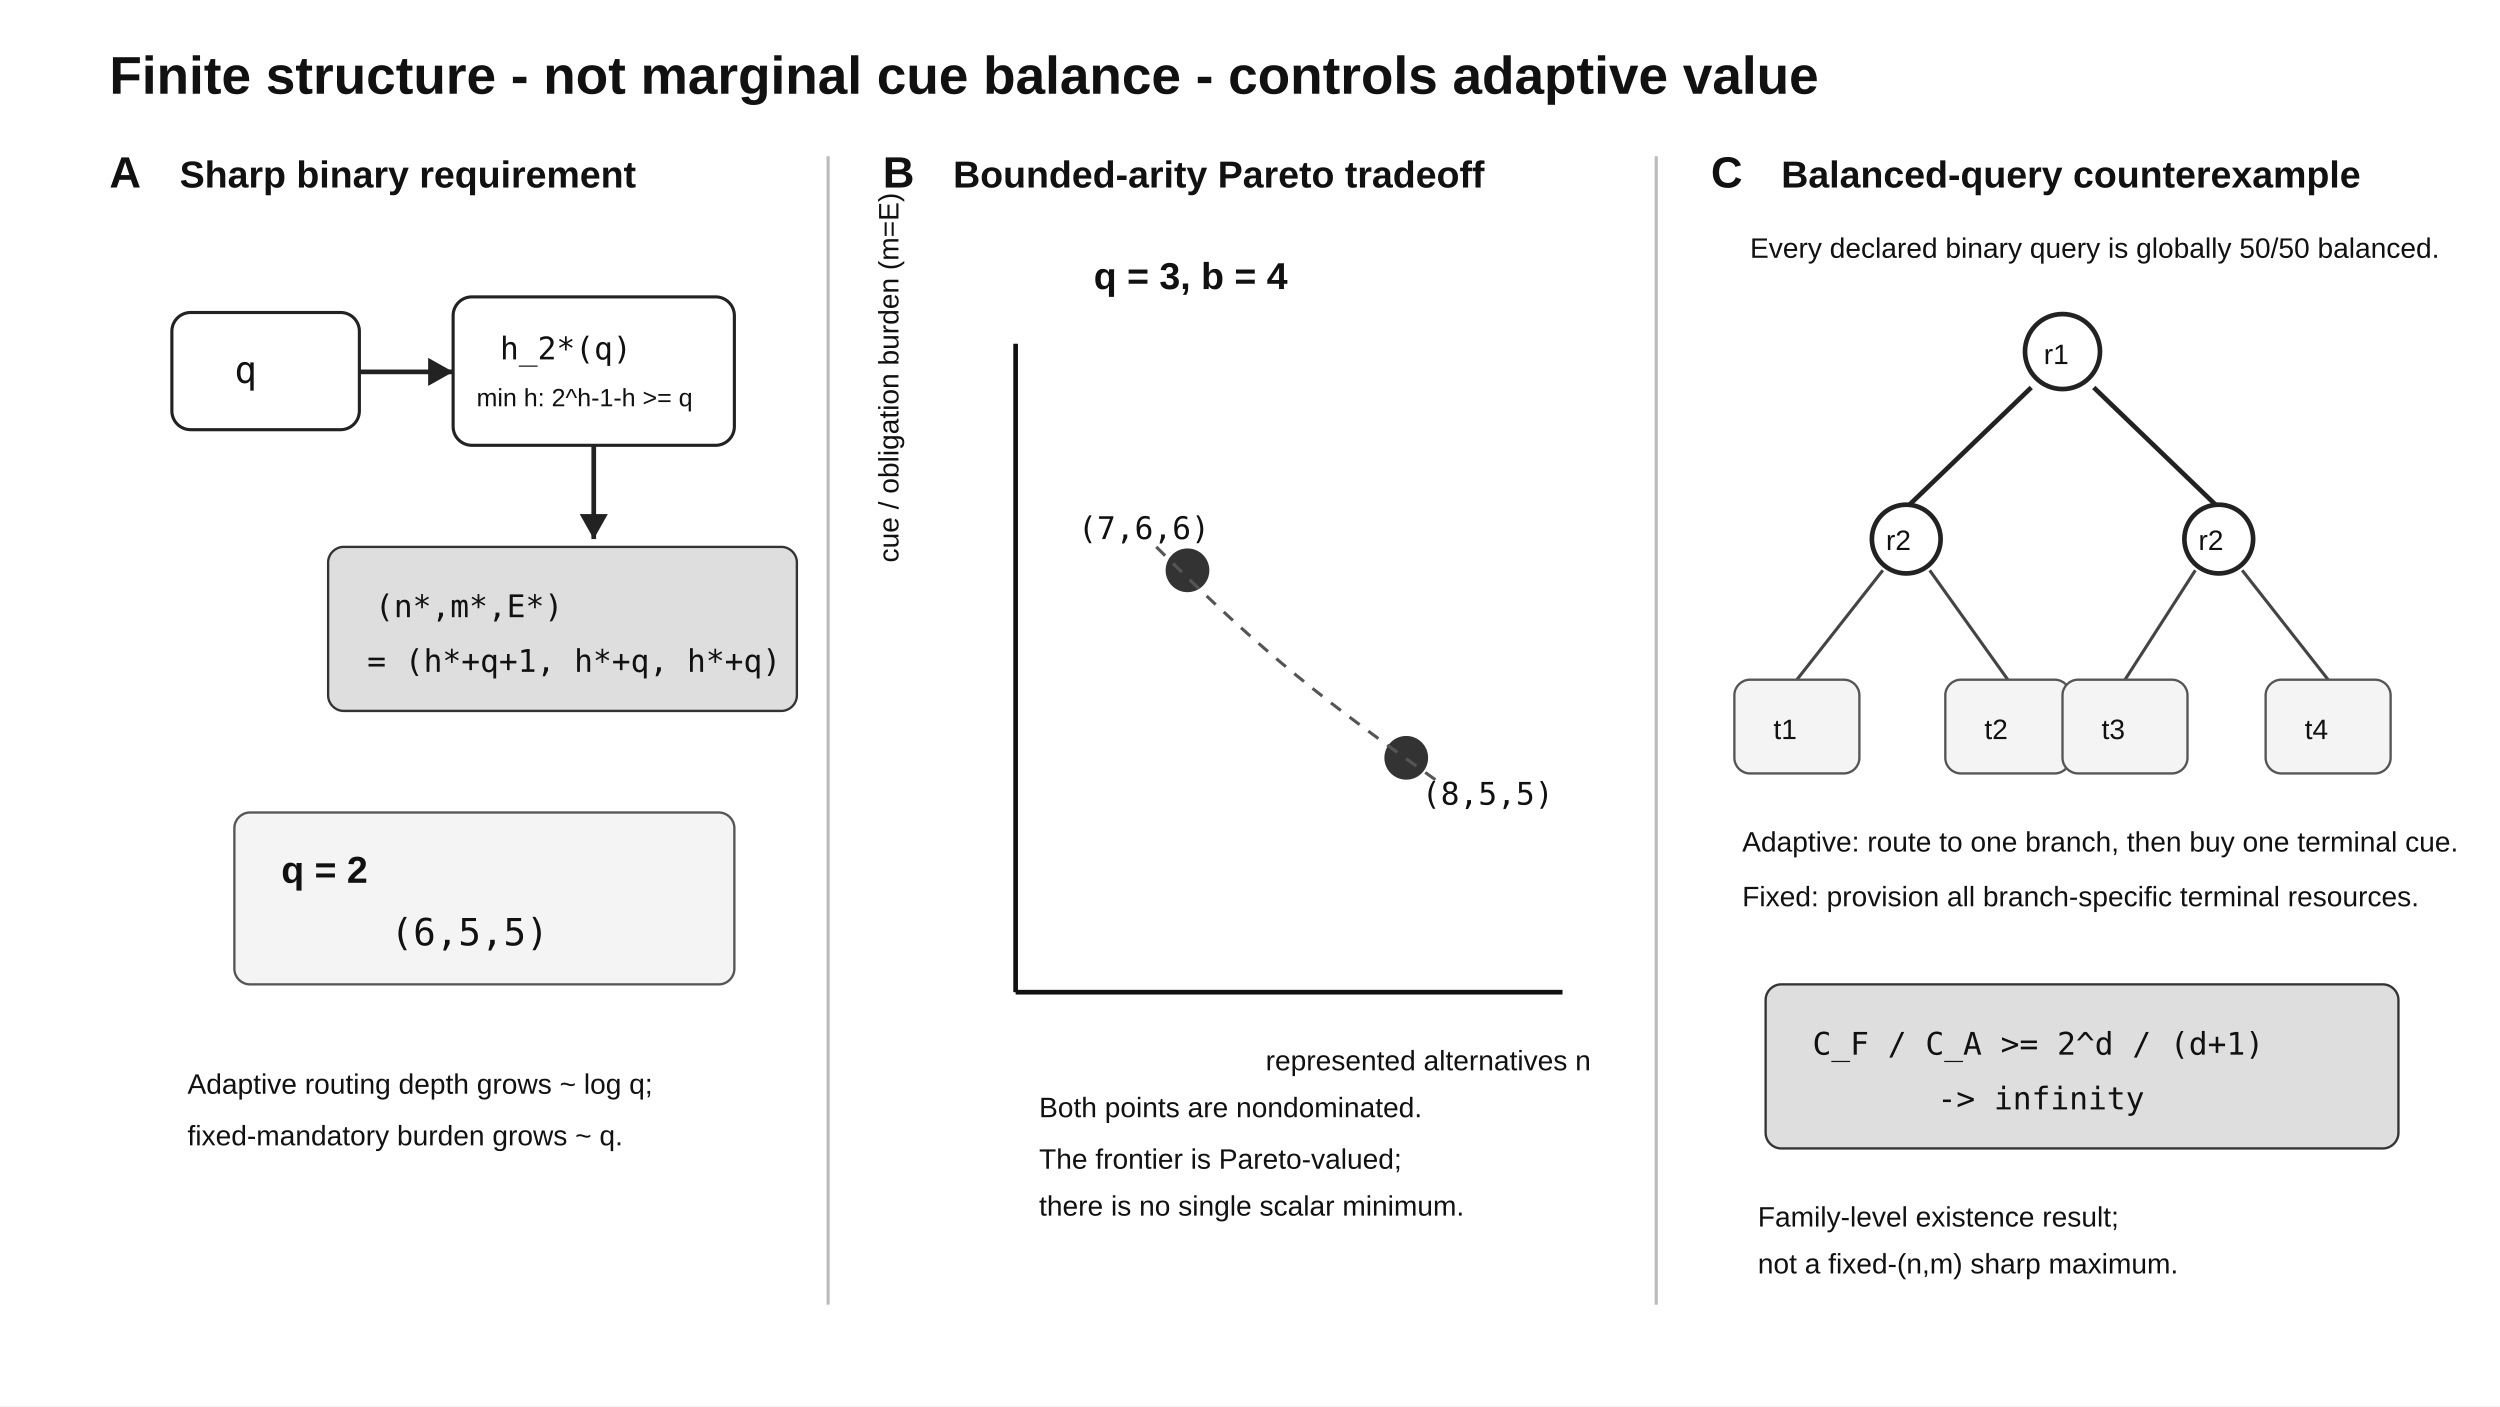
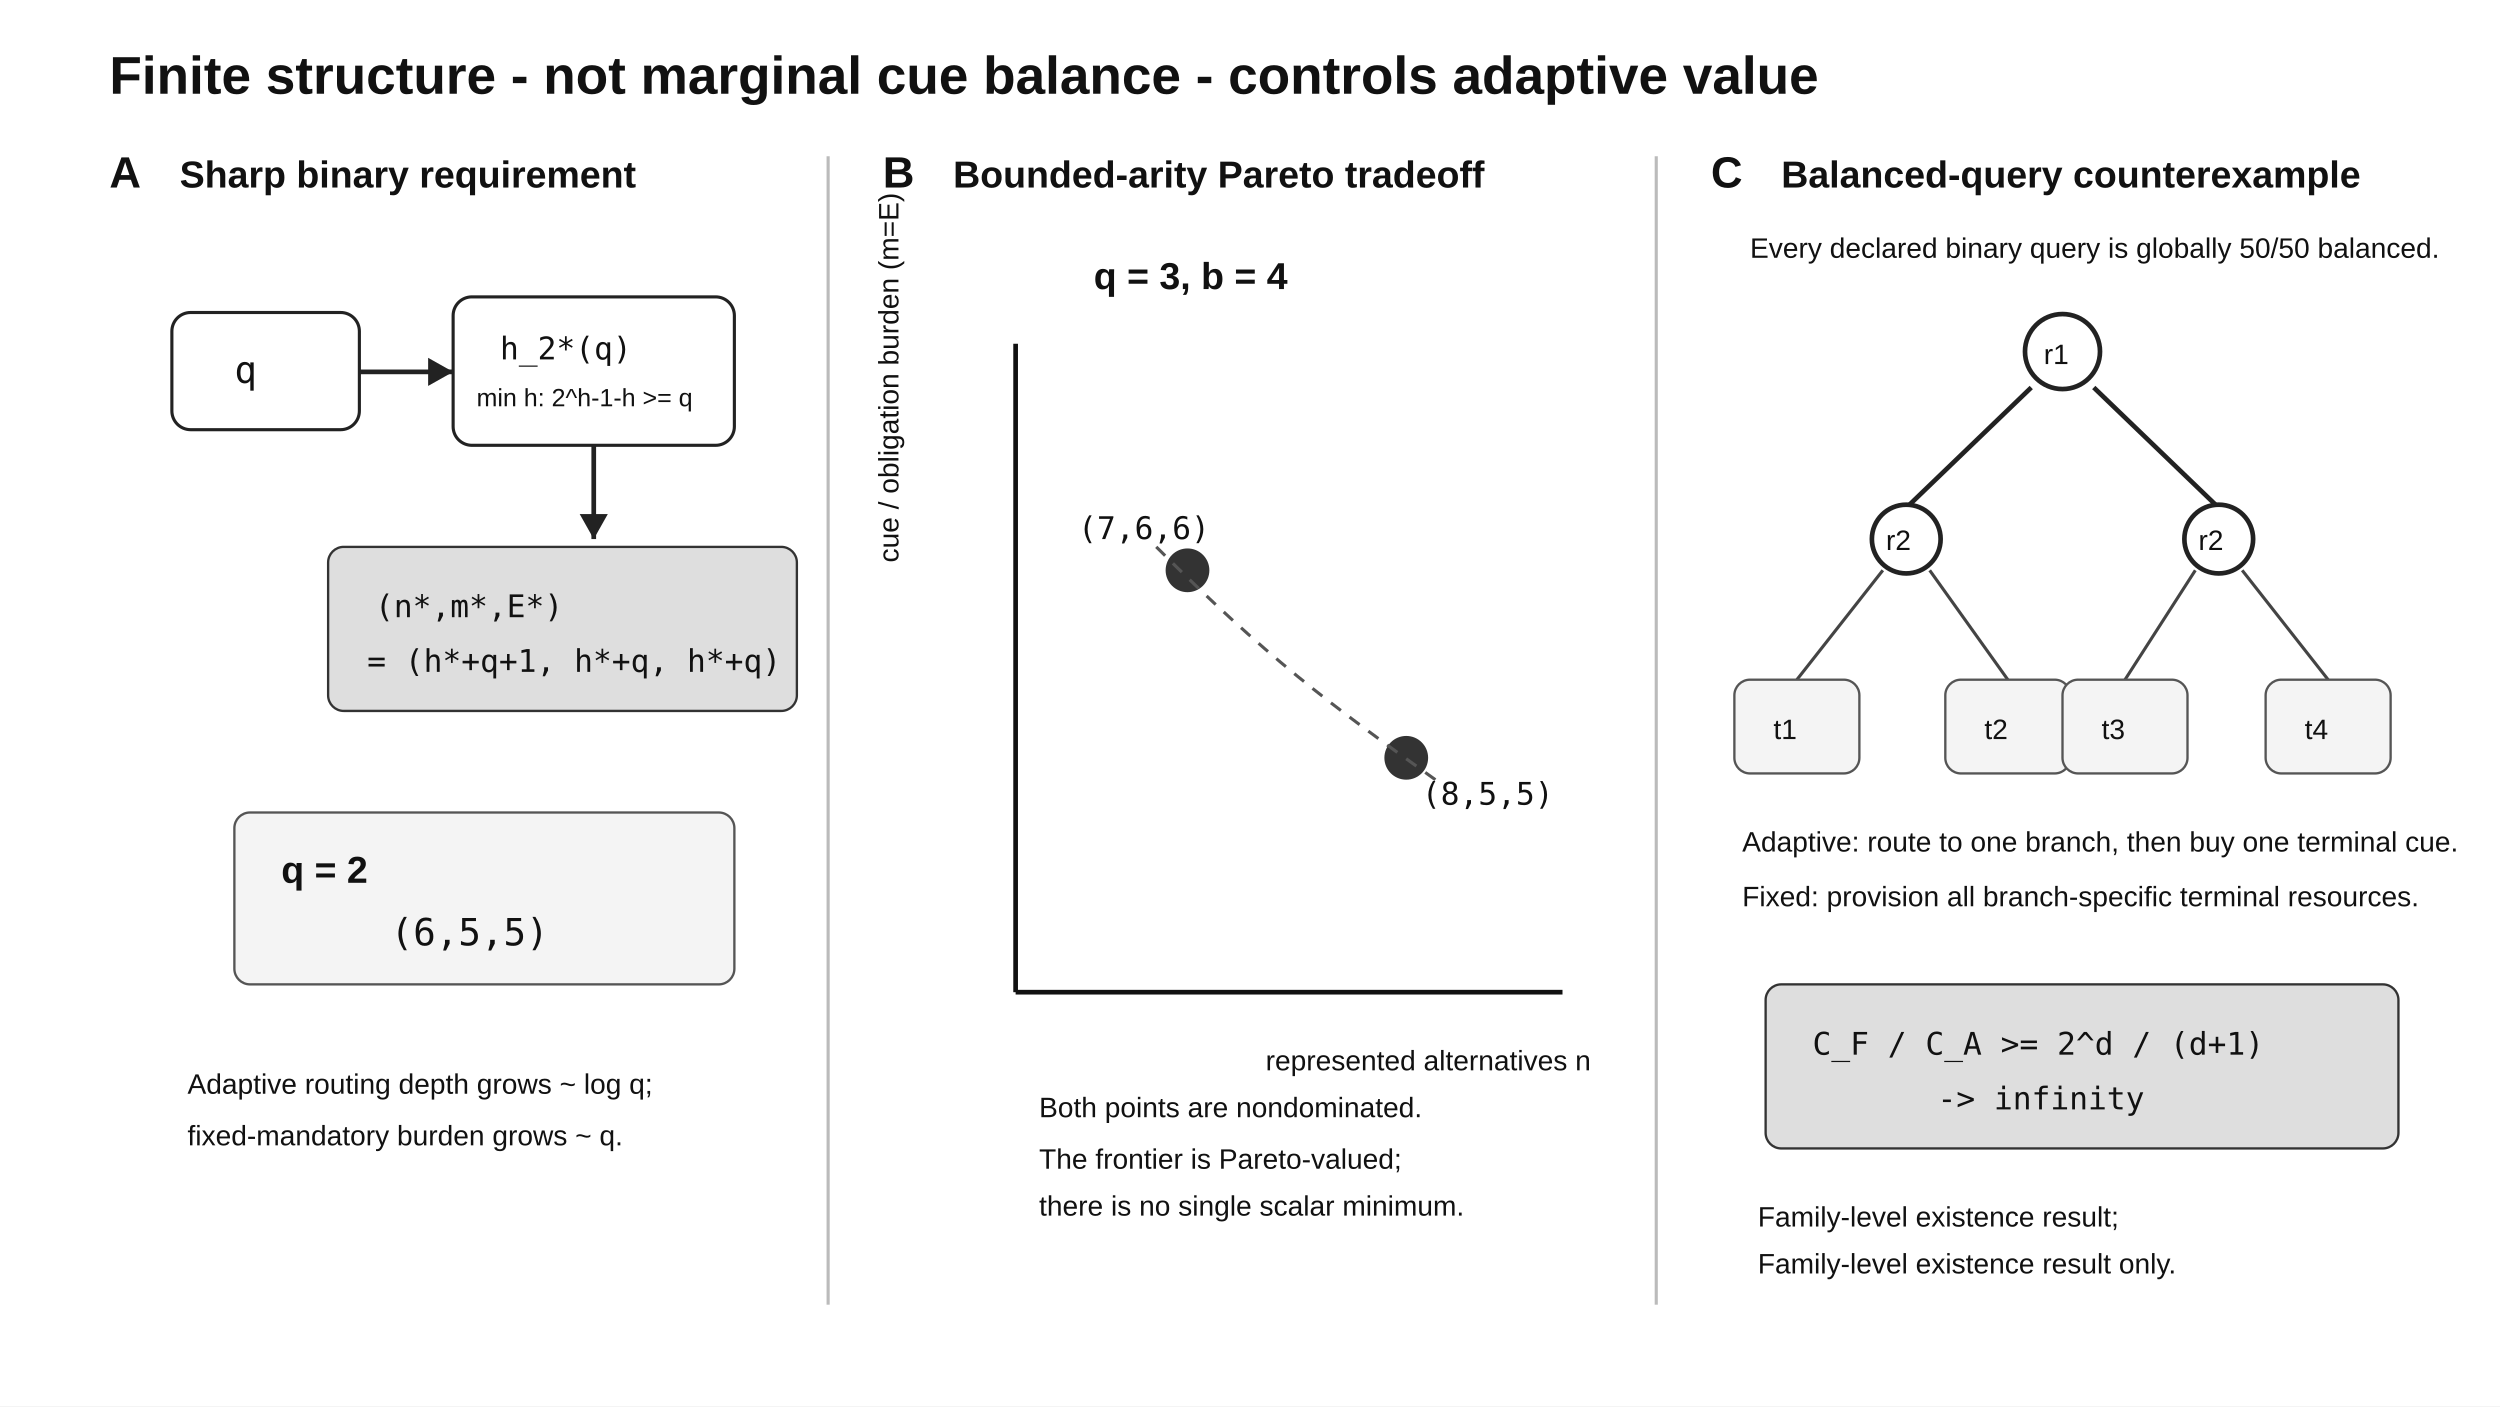
<svg xmlns="http://www.w3.org/2000/svg" width="1600" height="900" viewBox="0 0 1600 900">
  <rect width="1600" height="900" fill="white" />
  <style>
  text { font-family: Arial, Helvetica, sans-serif; fill:#111; }
  .title { font-size:34px; font-weight:700; }
  .panel { font-size:28px; font-weight:700; }
  .head { font-size:24px; font-weight:700; }
  .body { font-size:21px; }
  .small { font-size:18px; }
  .tiny { font-size:16px; }
  .math { font-size:24px; font-family: 'DejaVu Sans Mono', monospace; }
  .mathsmall { font-size:20px; font-family: 'DejaVu Sans Mono', monospace; }
  .box { fill:#fff; stroke:#222; stroke-width:2; rx:12; }
  .soft { fill:#f4f4f4; stroke:#555; stroke-width:1.5; rx:10; }
  .dark { fill:#dedede; stroke:#333; stroke-width:1.5; rx:10; }
  .line { stroke:#222; stroke-width:3; fill:none; }
  .thin { stroke:#444; stroke-width:2; fill:none; }
  .dash { stroke:#555; stroke-width:2; stroke-dasharray:8 7; fill:none; }
  .axis { stroke:#111; stroke-width:3; }
</style>
  <text x="70" y="60" class="title">Finite structure - not marginal cue balance - controls adaptive value</text>
  <line x1="530" y1="100" x2="530" y2="835" stroke="#bbb" stroke-width="2" />
  <line x1="1060" y1="100" x2="1060" y2="835" stroke="#bbb" stroke-width="2" />
  <text x="70" y="120" class="panel">A</text>
  <text x="115" y="120" class="head">Sharp binary requirement</text>
  <rect x="110" y="200" width="120" height="75" class="box" />
  <text x="150" y="245" class="math">q</text>
  <line x1="230" y1="238" x2="290" y2="238" class="line" />
  <polygon points="290,238 274,229 274,247" fill="#222" />
  <rect x="290" y="190" width="180" height="95" class="box" />
  <text x="320" y="230" class="mathsmall">h_2*(q)</text>
  <text x="305" y="260" class="tiny">min h: 2^h-1-h &gt;= q</text>
  <line x1="380" y1="285" x2="380" y2="345" class="line" />
  <polygon points="380,345 371,329 389,329" fill="#222" />
  <rect x="210" y="350" width="300" height="105" class="dark" />
  <text x="240" y="395" class="mathsmall">(n*,m*,E*)</text>
  <text x="235" y="430" class="mathsmall">= (h*+q+1, h*+q, h*+q)</text>
  <rect x="150" y="520" width="320" height="110" class="soft" />
  <text x="180" y="565" class="head">q = 2</text>
  <text x="250" y="605" class="math">(6,5,5)</text>
  <text x="120" y="700" class="small">Adaptive routing depth grows ~ log q;</text>
  <text x="120" y="733" class="small">fixed-mandatory burden grows ~ q.</text>
  <text x="565" y="120" class="panel">B</text>
  <text x="610" y="120" class="head">Bounded-arity Pareto tradeoff</text>
  <line x1="650" y1="635" x2="1000" y2="635" class="axis" />
  <line x1="650" y1="635" x2="650" y2="220" class="axis" />
  <text x="810" y="685" class="small">represented alternatives n</text>
  <text x="575" y="360" class="small" transform="rotate(-90 575 360)">cue / obligation burden (m=E)</text>
  <circle cx="760" cy="365" r="14" fill="#333" />
  <circle cx="900" cy="485" r="14" fill="#333" />
  <text x="690" y="345" class="mathsmall">(7,6,6)</text>
  <text x="910" y="515" class="mathsmall">(8,5,5)</text>
  <path d="M740 350 C810 420 850 450 920 500" class="dash" />
  <text x="700" y="185" class="head">q = 3, b = 4</text>
  <text x="665" y="715" class="small">Both points are nondominated.</text>
  <text x="665" y="748" class="small">The frontier is Pareto-valued;</text>
  <text x="665" y="778" class="small">there is no single scalar minimum.</text>
  <text x="1095" y="120" class="panel">C</text>
  <text x="1140" y="120" class="head">Balanced-query counterexample</text>
  <text x="1120" y="165" class="small">Every declared binary query is globally 50/50 balanced.</text>
  <circle cx="1320" cy="225" r="24" fill="white" stroke="#222" stroke-width="3" />
  <text x="1308" y="233" class="small">r1</text>
  <line x1="1300" y1="248" x2="1220" y2="325" class="line" />
  <line x1="1340" y1="248" x2="1420" y2="325" class="line" />
  <circle cx="1220" cy="345" r="22" fill="white" stroke="#222" stroke-width="3" />
  <circle cx="1420" cy="345" r="22" fill="white" stroke="#222" stroke-width="3" />
  <text x="1207" y="352" class="small">r2</text>
  <text x="1407" y="352" class="small">r2</text>
  <line x1="1205" y1="365" x2="1150" y2="435" class="thin" />
  <line x1="1235" y1="365" x2="1285" y2="435" class="thin" />
  <line x1="1405" y1="365" x2="1360" y2="435" class="thin" />
  <line x1="1435" y1="365" x2="1490" y2="435" class="thin" />
  <rect x="1110" y="435" width="80" height="60" class="soft" />
  <rect x="1245" y="435" width="80" height="60" class="soft" />
  <rect x="1320" y="435" width="80" height="60" class="soft" />
  <rect x="1450" y="435" width="80" height="60" class="soft" />
  <text x="1135" y="473" class="small">t1</text>
  <text x="1270" y="473" class="small">t2</text>
  <text x="1345" y="473" class="small">t3</text>
  <text x="1475" y="473" class="small">t4</text>
  <text x="1115" y="545" class="small">Adaptive: route to one branch, then buy one terminal cue.</text>
  <text x="1115" y="580" class="small">Fixed: provision all branch-specific terminal resources.</text>
  <rect x="1130" y="630" width="405" height="105" class="dark" />
  <text x="1160" y="675" class="mathsmall">C_F / C_A &gt;= 2^d / (d+1)</text>
  <text x="1240" y="710" class="mathsmall">-&gt; infinity</text>
  <text x="1125" y="785" class="small">Family-level existence result;</text>
-   <text x="1125" y="815" class="small">not a fixed-(n,m) sharp maximum.</text>
+   <text x="1125" y="815" class="small">Family-level existence result only.</text>
</svg>
